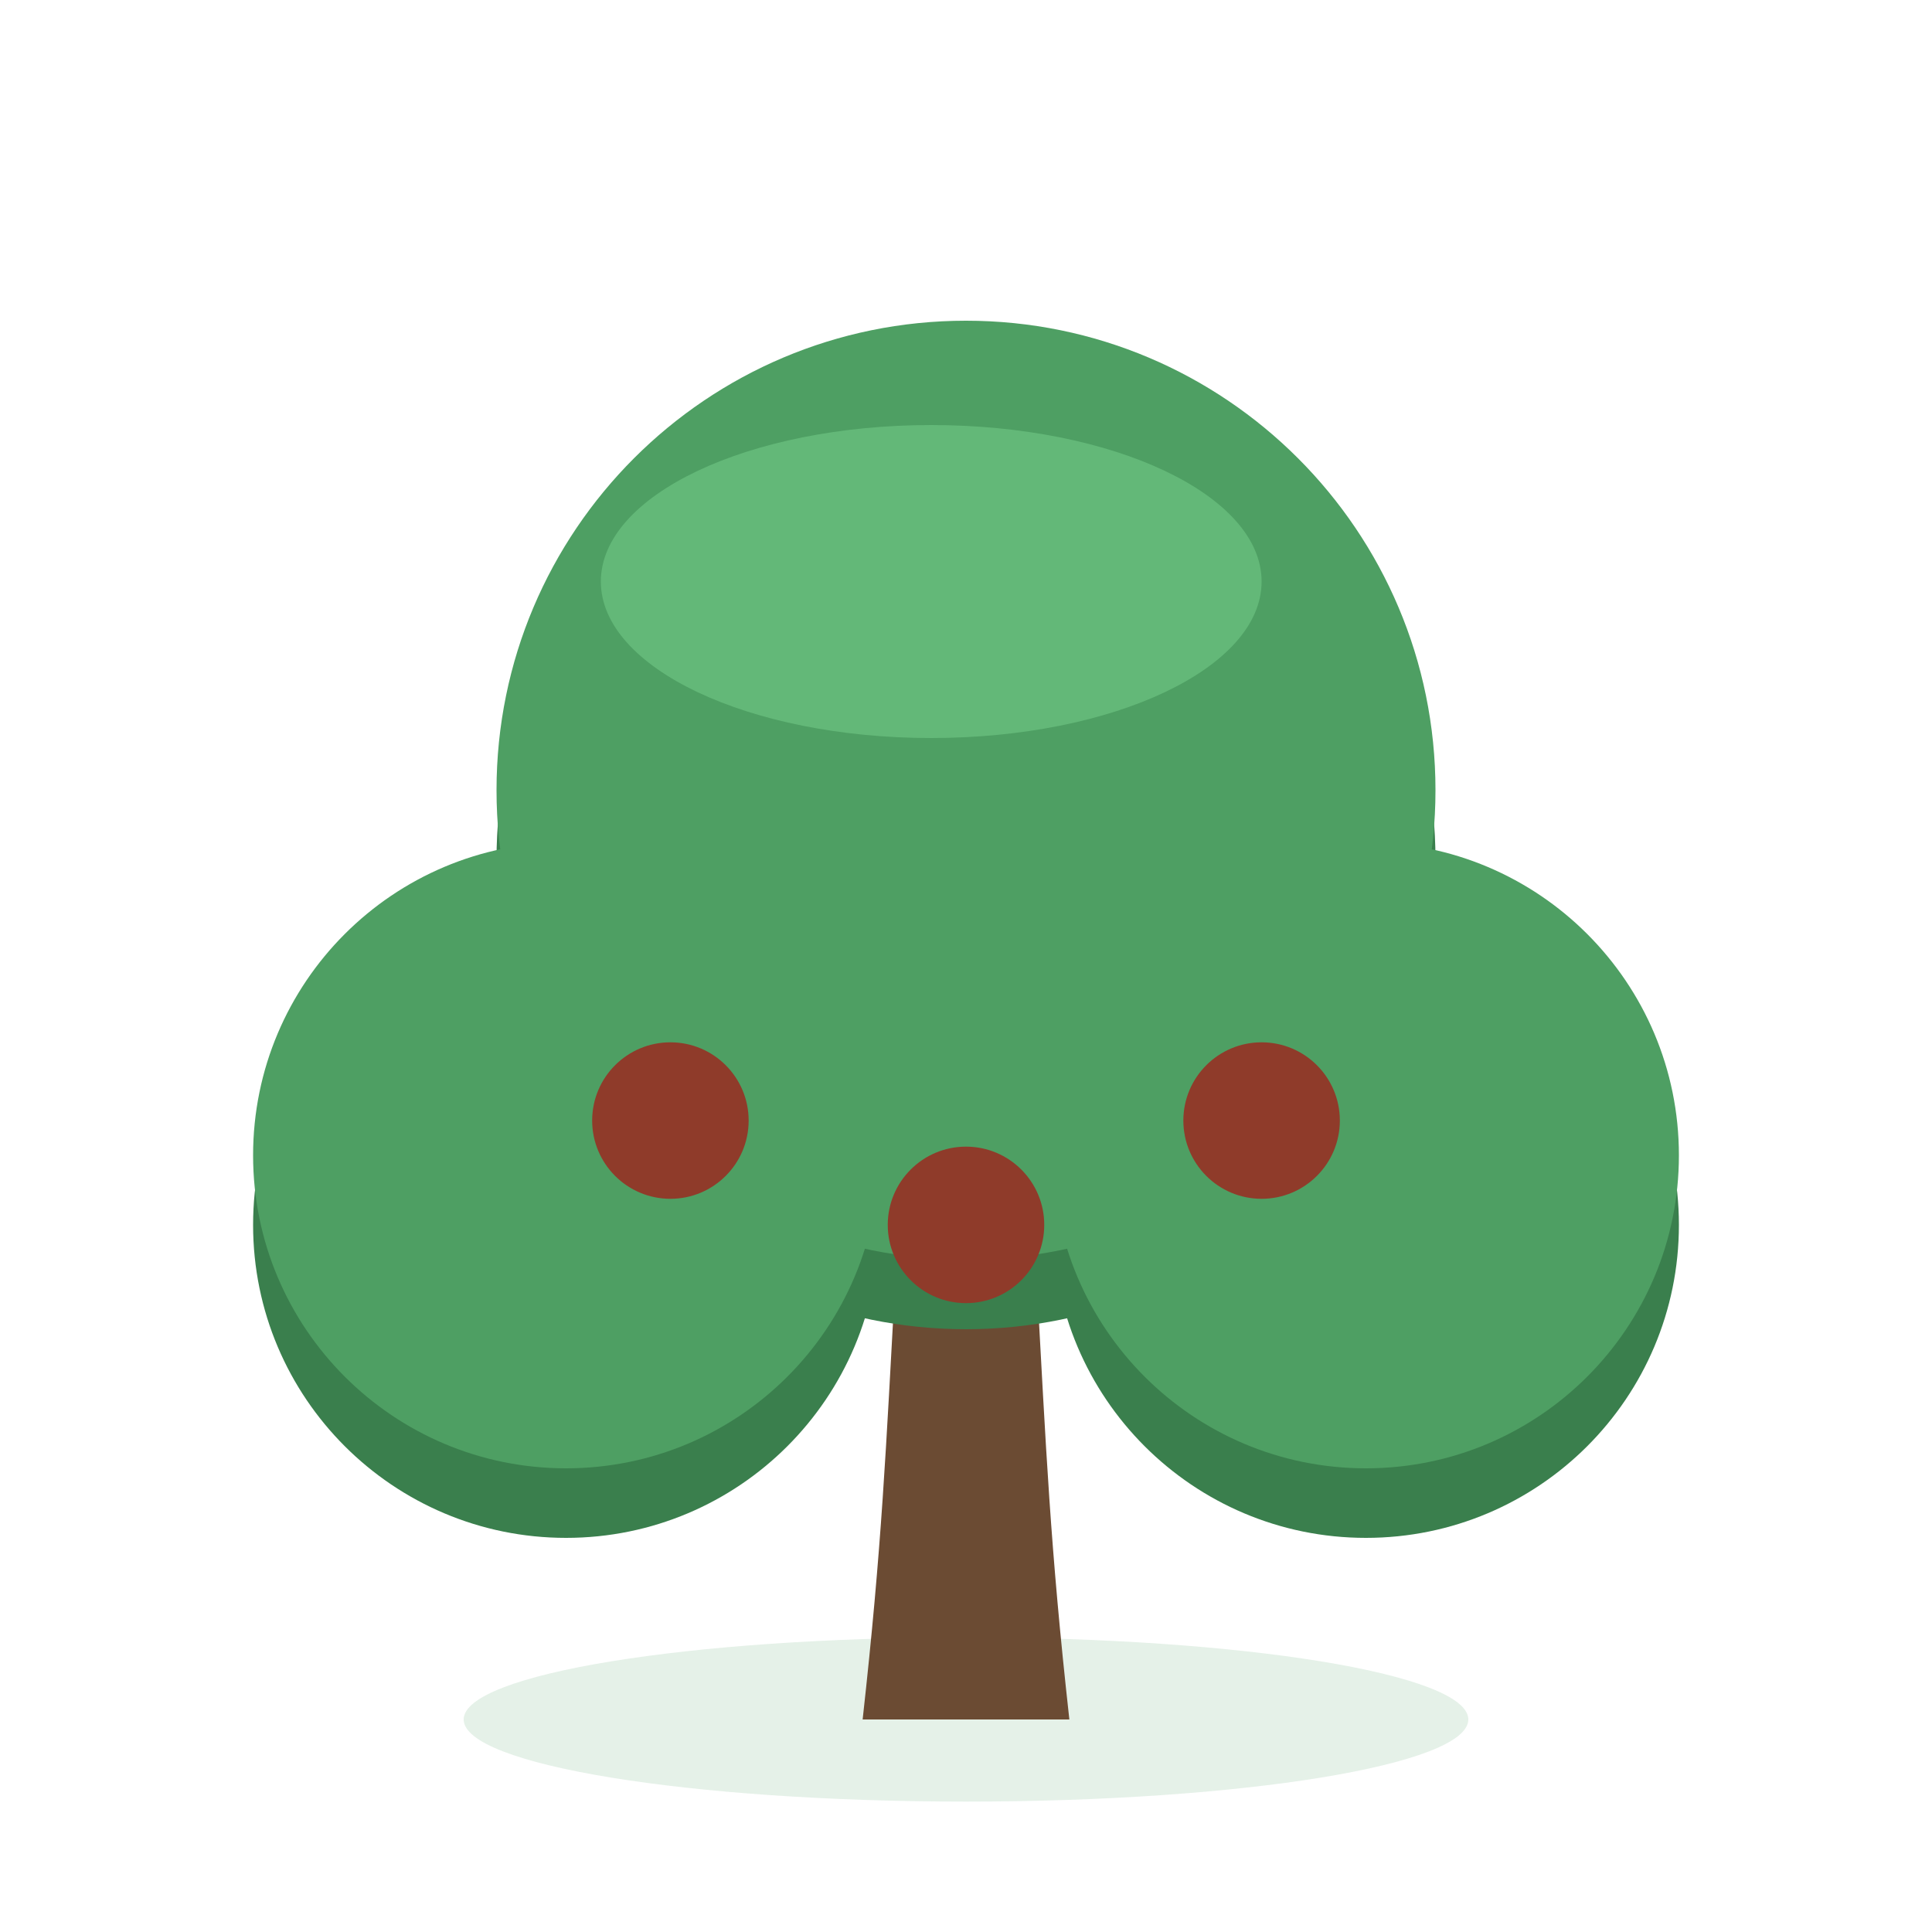
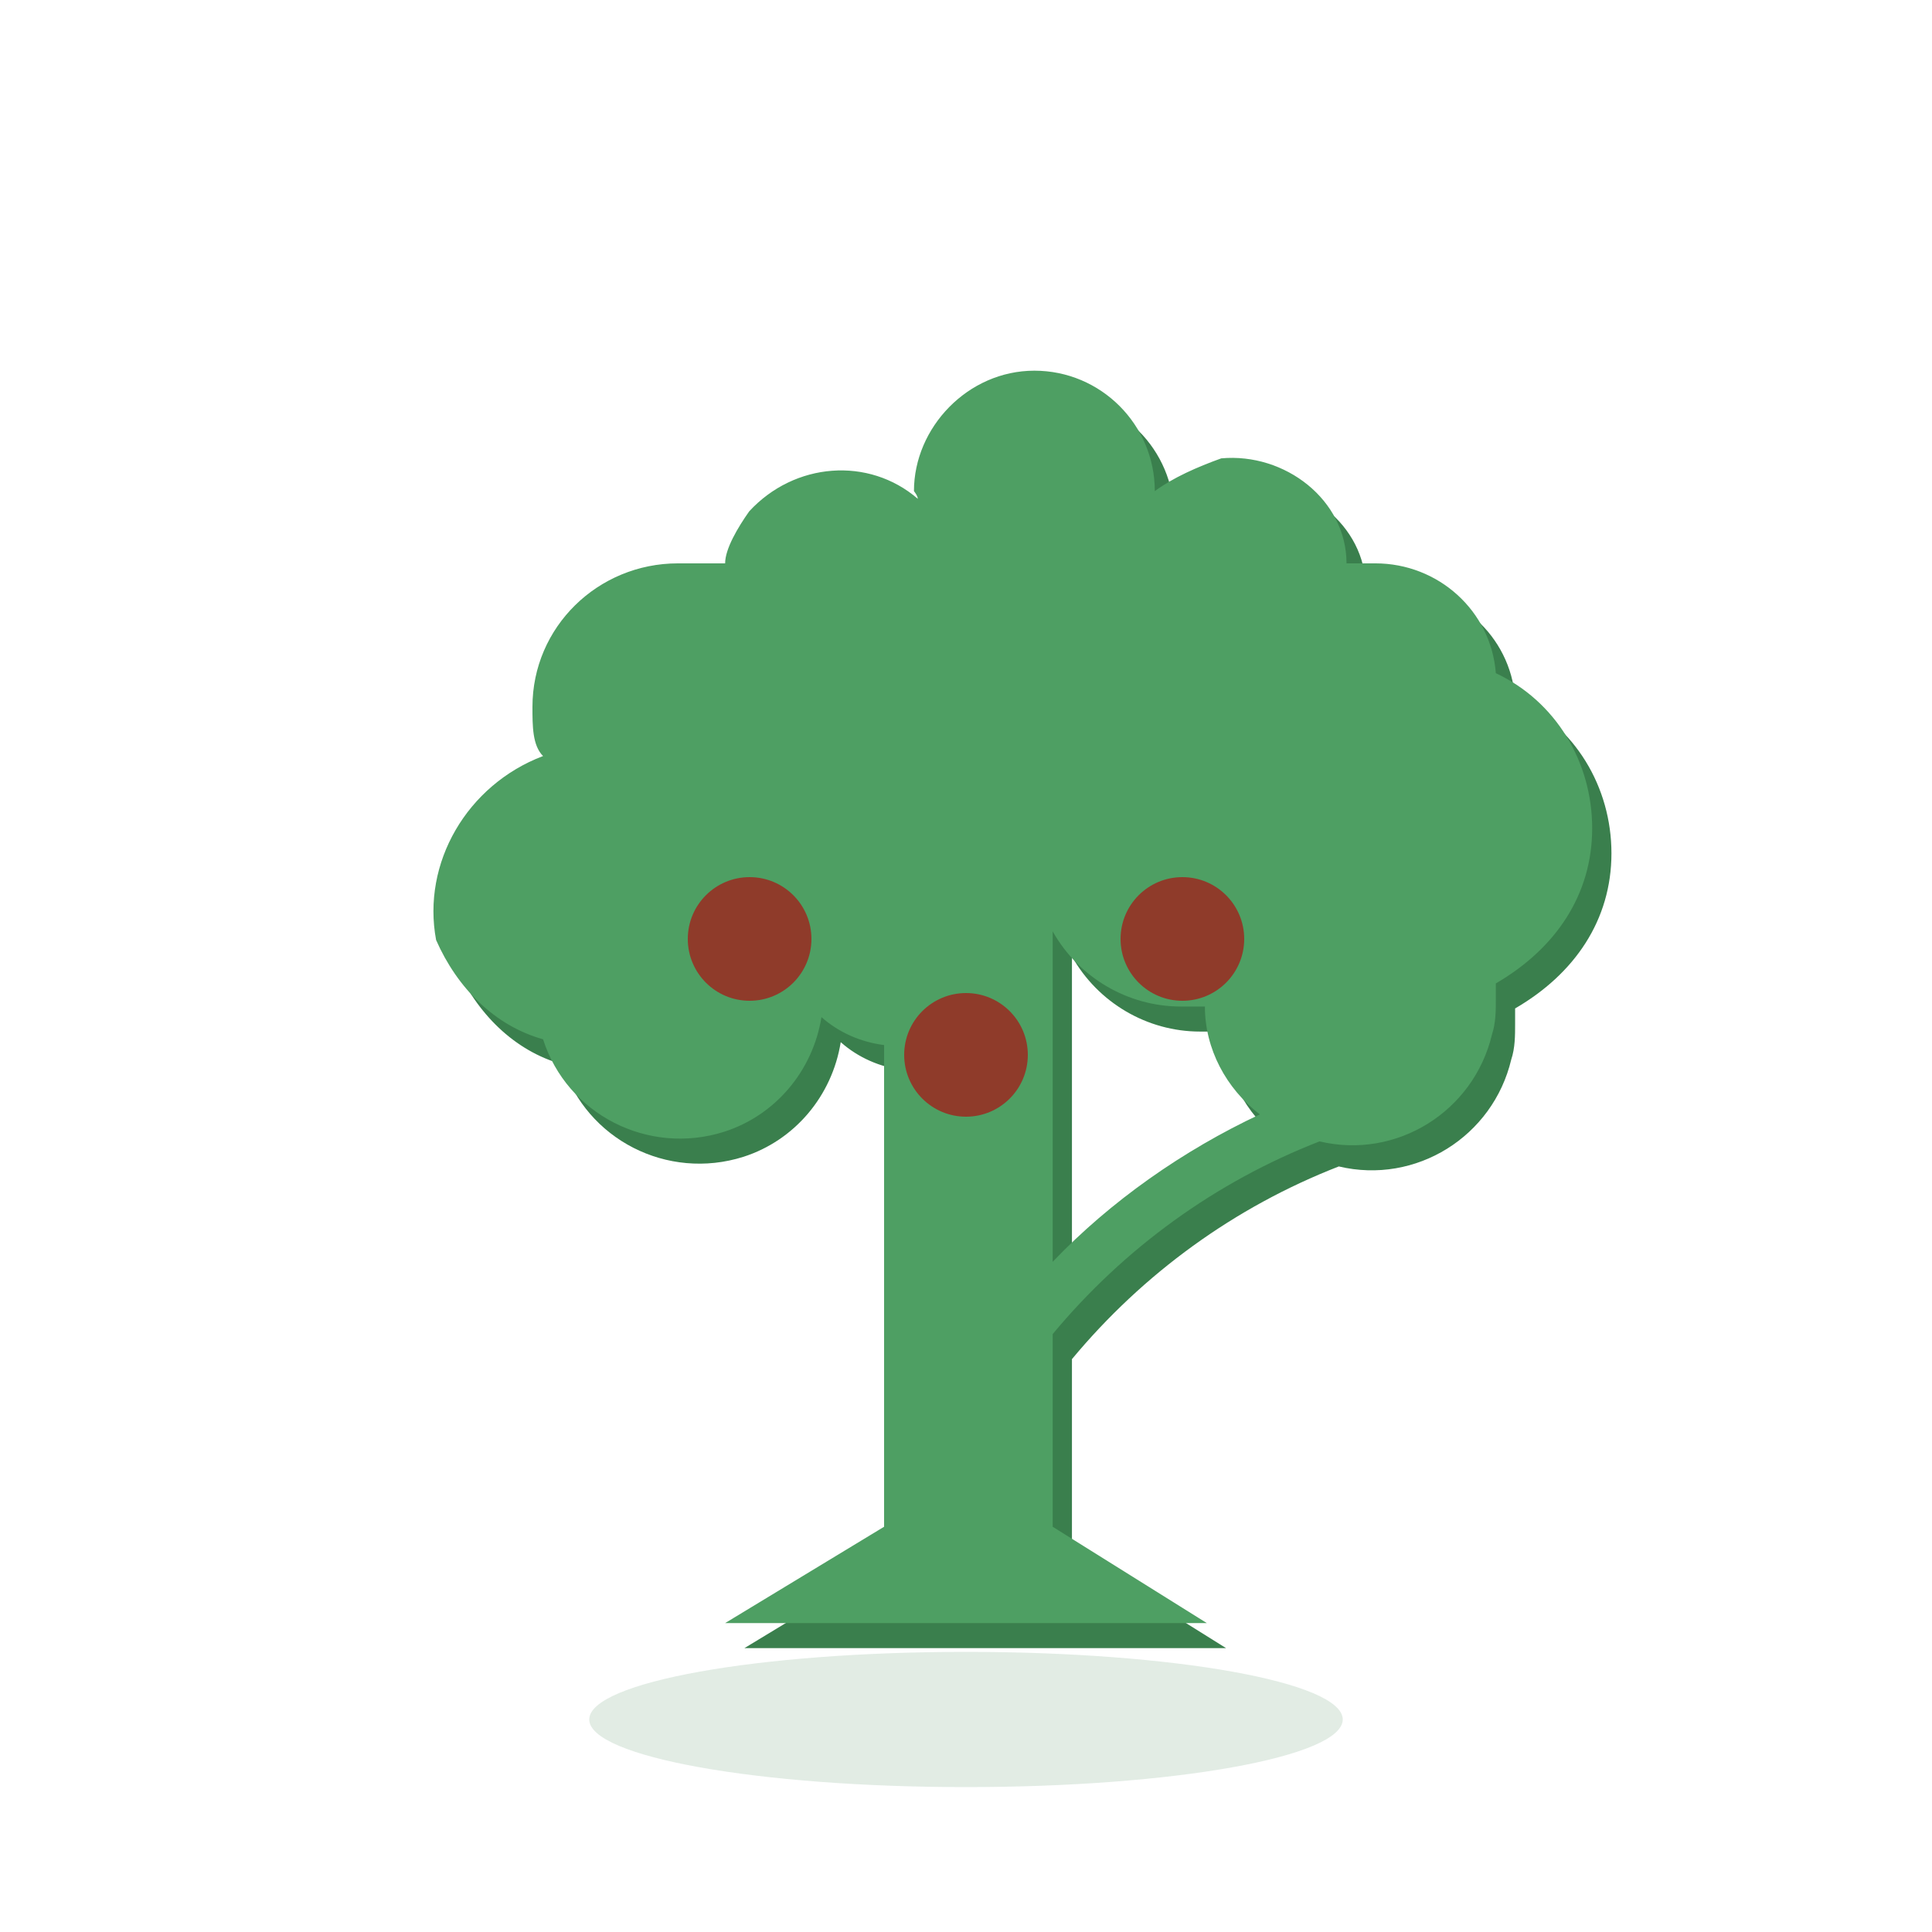
- <svg xmlns="http://www.w3.org/2000/svg" viewBox="0 0 200 200" width="200" height="200" role="img" aria-label="mixed tree, fruit stage">
-   <ellipse cx="100" cy="178" rx="52" ry="8.5" fill="#4E9F63" opacity="0.15" />
-   <path d="M 89.3 178 C 91.3 160 91.7 150.2 92.7 132.2 L 107.3 132.2 C 108.3 150.2 108.7 160 110.7 178 Z" fill="#6B4B33" />
-   <path d="M 51.4 89 A 48.6 48.6 0 1 0 148.6 89 A 48.6 48.6 0 1 0 51.4 89 Z M 26.2 126.8 A 32.4 32.4 0 1 0 91 126.8 A 32.4 32.4 0 1 0 26.2 126.8 Z M 109 126.8 A 32.4 32.4 0 1 0 173.8 126.8 A 32.4 32.4 0 1 0 109 126.8 Z" fill="#3A7F4D" />
-   <path d="M 51.4 81.8 A 48.6 48.6 0 1 0 148.6 81.8 A 48.6 48.6 0 1 0 51.4 81.8 Z M 26.2 119.6 A 32.4 32.4 0 1 0 91 119.6 A 32.4 32.4 0 1 0 26.2 119.6 Z M 109 119.6 A 32.4 32.4 0 1 0 173.8 119.6 A 32.4 32.4 0 1 0 109 119.6 Z" fill="#4E9F63" />
-   <ellipse cx="96.4" cy="60.2" rx="34.2" ry="16.2" fill="#63B878" />
-   <circle cx="69.4" cy="116" r="8.1" fill="#8F3B2A" />
-   <circle cx="100" cy="126.8" r="8.1" fill="#8F3B2A" />
-   <circle cx="130.6" cy="116" r="8.1" fill="#8F3B2A" />
+ <svg xmlns="http://www.w3.org/2000/svg" viewBox="0 0 200 200">
+   <ellipse cx="100" cy="178" rx="39" ry="7" fill="#3A7F4D" opacity="0.15" />
+   <g transform="translate(25.20 28.40) scale(9.973)">
+     <path d="M14 5.75c0-.69-.38-1.32-1-1.61c-.05-.65-.6-1.14-1.25-1.14h-.3c0-.66-.64-1.15-1.3-1.09c-.25.09-.5.2-.69.34C9.46 1.56 8.9 1 8.21 1s-1.25.59-1.25 1.25c0 0 .04.05.04.08c-.51-.44-1.28-.38-1.75.13c-.12.17-.25.39-.25.54h-.49C3.68 3 3 3.66 3 4.49c0 .2 0 .4.11.51c-.79.3-1.26 1.11-1.11 1.91c.22.5.61.89 1.11 1.03c.25.78 1.09 1.21 1.88.96c.53-.17.92-.63 1.01-1.19c.18.16.41.26.65.29v5L5 14h5l-1.6-1v-2c.74-.89 1.69-1.58 2.77-2c.8.19 1.6-.31 1.79-1.11c.04-.12.04-.25.04-.37v-.16c.62-.36 1-.92 1-1.61m-5.6 4.5V6.82c.27.48.78.78 1.33.78h.25c0 .44.22.85.57 1.12c-.79.37-1.55.9-2.15 1.53" fill="#3A7F4D" transform="translate(0.20 0.26)" />
+     <path d="M14 5.75c0-.69-.38-1.32-1-1.61c-.05-.65-.6-1.14-1.25-1.14h-.3c0-.66-.64-1.15-1.3-1.09c-.25.09-.5.2-.69.34C9.46 1.56 8.9 1 8.21 1s-1.25.59-1.25 1.25c0 0 .04.05.04.08c-.51-.44-1.28-.38-1.75.13c-.12.17-.25.39-.25.54h-.49C3.68 3 3 3.66 3 4.49c0 .2 0 .4.11.51c-.79.3-1.26 1.11-1.11 1.91c.22.5.61.89 1.11 1.03c.25.78 1.09 1.21 1.88.96c.53-.17.92-.63 1.01-1.19c.18.16.41.26.65.29v5L5 14h5l-1.6-1v-2c.74-.89 1.69-1.58 2.77-2c.8.19 1.6-.31 1.79-1.11c.04-.12.04-.25.04-.37v-.16c.62-.36 1-.92 1-1.61m-5.6 4.5V6.82c.27.48.78.78 1.33.78h.25c0 .44.22.85.57 1.12c-.79.37-1.55.9-2.15 1.53" fill="#4E9F63" />
+   </g>
+   <circle cx="77.6" cy="97.2" r="6.4" fill="#8F3B2A" />
+   <circle cx="100.0" cy="109.2" r="6.4" fill="#8F3B2A" />
+   <circle cx="122.4" cy="97.2" r="6.4" fill="#8F3B2A" />
</svg>
